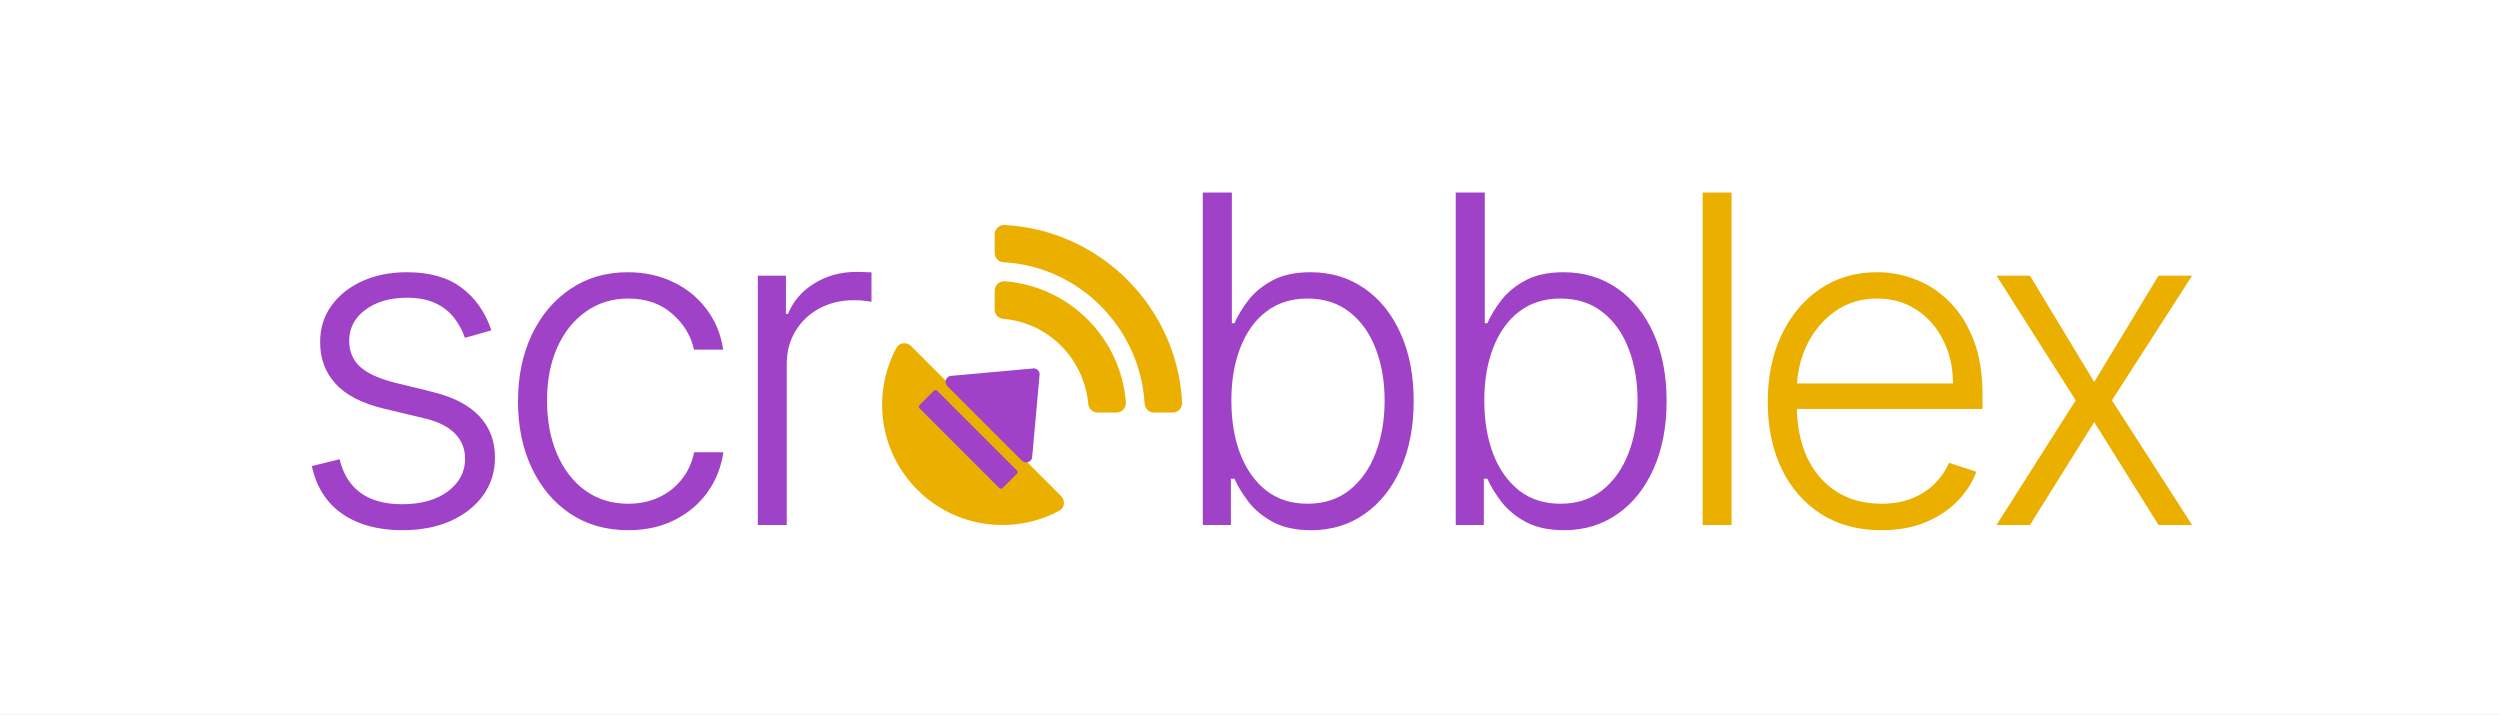
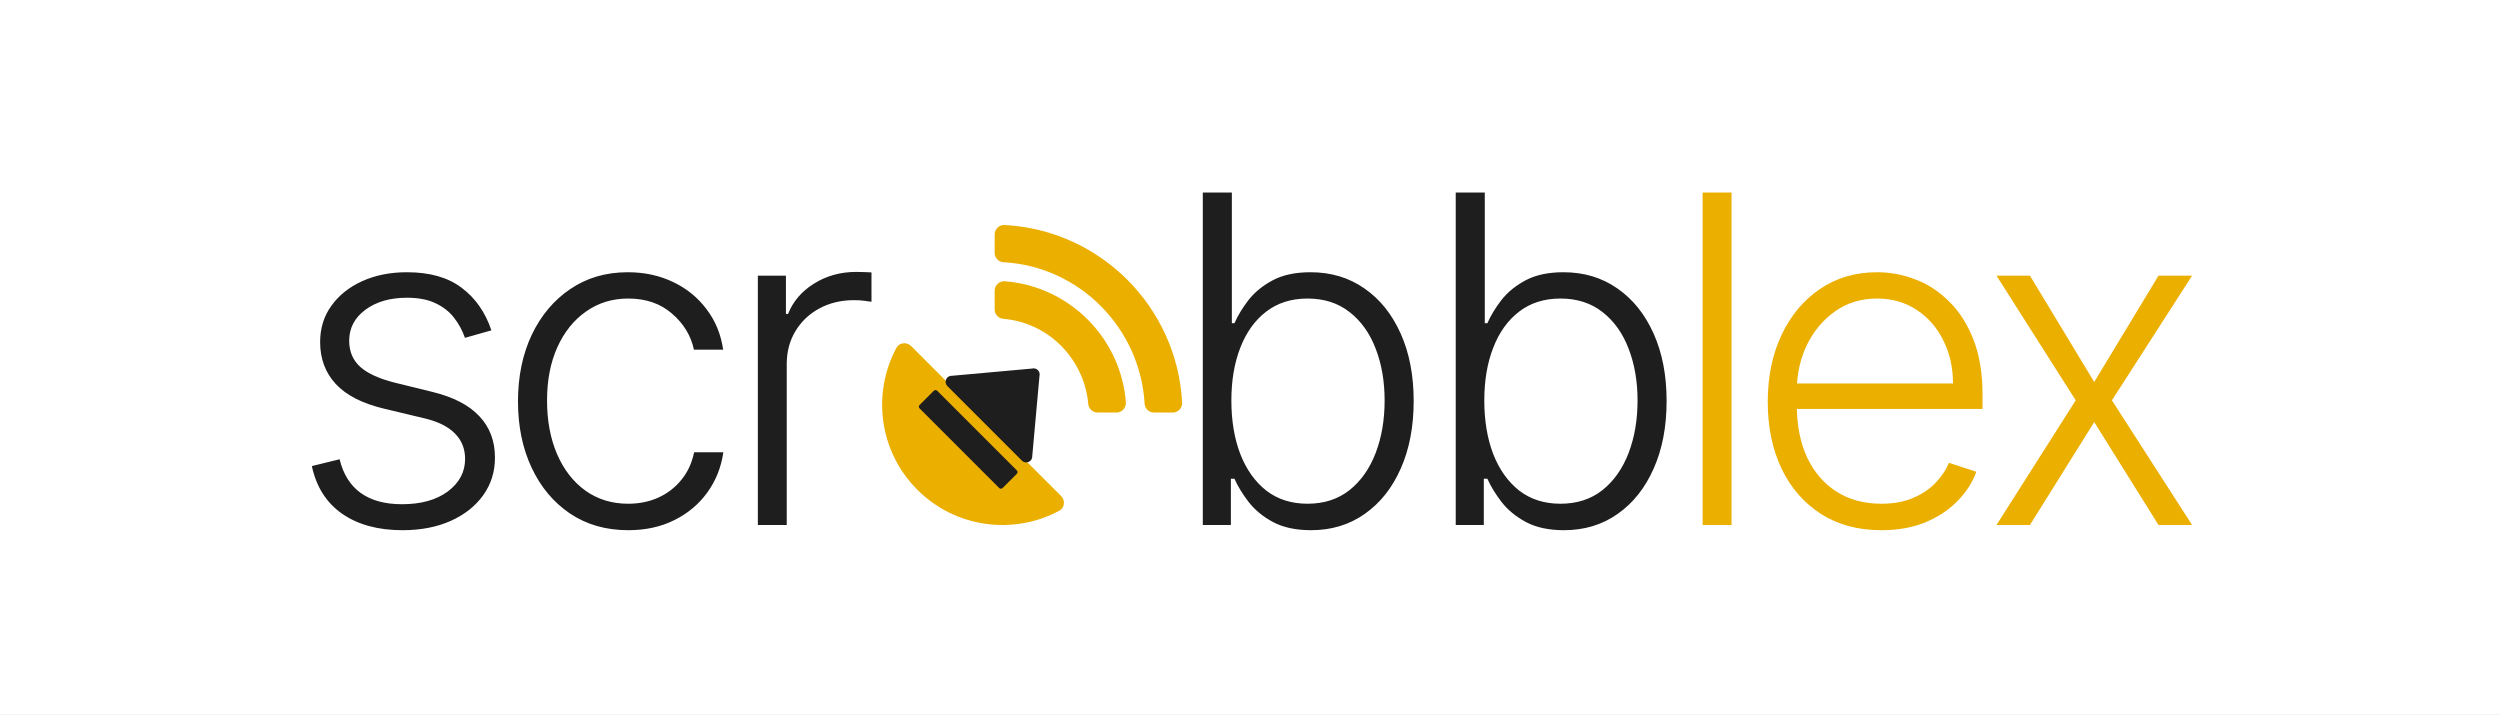
<svg xmlns="http://www.w3.org/2000/svg" width="700" height="200" viewBox="0 0 700 200" fill="none">
  <rect width="700" height="200" fill="white" />
-   <path d="M137.591 92.5L130.182 94.591C129.455 92.5 128.424 90.606 127.091 88.909C125.758 87.212 124.015 85.864 121.864 84.864C119.742 83.864 117.106 83.364 113.955 83.364C109.227 83.364 105.348 84.485 102.318 86.727C99.288 88.97 97.773 91.864 97.773 95.409C97.773 98.409 98.803 100.848 100.864 102.727C102.955 104.576 106.167 106.045 110.5 107.136L121.045 109.727C126.894 111.152 131.273 113.409 134.182 116.5C137.121 119.591 138.591 123.47 138.591 128.136C138.591 132.076 137.5 135.576 135.318 138.636C133.136 141.697 130.091 144.106 126.182 145.864C122.303 147.591 117.803 148.455 112.682 148.455C105.864 148.455 100.242 146.924 95.818 143.864C91.394 140.773 88.561 136.318 87.318 130.5L95.091 128.591C96.091 132.742 98.046 135.879 100.955 138C103.894 140.121 107.758 141.182 112.545 141.182C117.909 141.182 122.197 139.985 125.409 137.591C128.621 135.167 130.227 132.136 130.227 128.5C130.227 125.682 129.288 123.318 127.409 121.409C125.53 119.47 122.682 118.045 118.864 117.136L107.455 114.409C101.394 112.955 96.909 110.652 94 107.5C91.091 104.348 89.636 100.439 89.636 95.773C89.636 91.924 90.682 88.546 92.773 85.636C94.864 82.697 97.742 80.394 101.409 78.727C105.076 77.061 109.258 76.227 113.955 76.227C120.348 76.227 125.455 77.682 129.273 80.591C133.121 83.47 135.894 87.439 137.591 92.5ZM175.9 148.455C169.657 148.455 164.218 146.894 159.581 143.773C154.975 140.652 151.4 136.379 148.854 130.955C146.309 125.53 145.036 119.348 145.036 112.409C145.036 105.409 146.324 99.182 148.9 93.727C151.506 88.273 155.112 84 159.718 80.909C164.324 77.788 169.672 76.227 175.763 76.227C180.43 76.227 184.657 77.136 188.445 78.954C192.233 80.742 195.354 83.273 197.809 86.546C200.293 89.788 201.854 93.576 202.49 97.909H194.309C193.46 93.97 191.415 90.606 188.172 87.818C184.96 85 180.869 83.591 175.9 83.591C171.445 83.591 167.506 84.803 164.081 87.227C160.657 89.621 157.975 92.97 156.036 97.273C154.127 101.545 153.172 106.5 153.172 112.136C153.172 117.803 154.112 122.818 155.99 127.182C157.869 131.515 160.506 134.909 163.9 137.364C167.324 139.818 171.324 141.045 175.9 141.045C178.99 141.045 181.809 140.47 184.354 139.318C186.93 138.136 189.081 136.47 190.809 134.318C192.566 132.167 193.748 129.606 194.354 126.636H202.536C201.93 130.848 200.43 134.606 198.036 137.909C195.672 141.182 192.597 143.758 188.809 145.636C185.051 147.515 180.748 148.455 175.9 148.455ZM212.197 147V77.182H220.06V87.909H220.651C222.045 84.394 224.47 81.561 227.924 79.409C231.409 77.227 235.348 76.136 239.742 76.136C240.409 76.136 241.151 76.151 241.97 76.182C242.788 76.212 243.47 76.242 244.015 76.273V84.5C243.651 84.439 243.015 84.349 242.106 84.227C241.197 84.106 240.212 84.046 239.151 84.046C235.515 84.046 232.273 84.818 229.424 86.364C226.606 87.879 224.379 89.985 222.742 92.682C221.106 95.379 220.288 98.454 220.288 101.909V147H212.197ZM336.784 147V53.909H344.92V90.5H345.647C346.556 88.409 347.859 86.258 349.556 84.046C351.284 81.833 353.541 79.985 356.329 78.5C359.147 76.985 362.693 76.227 366.965 76.227C372.693 76.227 377.723 77.742 382.056 80.773C386.39 83.773 389.768 87.985 392.193 93.409C394.617 98.803 395.829 105.091 395.829 112.273C395.829 119.485 394.617 125.803 392.193 131.227C389.799 136.652 386.435 140.879 382.102 143.909C377.799 146.939 372.799 148.455 367.102 148.455C362.859 148.455 359.314 147.697 356.465 146.182C353.647 144.667 351.375 142.803 349.647 140.591C347.92 138.348 346.587 136.167 345.647 134.045H344.647V147H336.784ZM344.784 112.136C344.784 117.773 345.617 122.773 347.284 127.136C348.981 131.47 351.405 134.879 354.556 137.364C357.738 139.818 361.587 141.045 366.102 141.045C370.738 141.045 374.662 139.773 377.875 137.227C381.087 134.652 383.526 131.182 385.193 126.818C386.859 122.455 387.693 117.561 387.693 112.136C387.693 106.773 386.859 101.939 385.193 97.636C383.556 93.333 381.132 89.924 377.92 87.409C374.708 84.864 370.768 83.591 366.102 83.591C361.556 83.591 357.693 84.818 354.511 87.273C351.359 89.697 348.95 93.061 347.284 97.364C345.617 101.636 344.784 106.561 344.784 112.136ZM407.604 147V53.909H415.74V90.5H416.467C417.376 88.409 418.679 86.258 420.376 84.046C422.104 81.833 424.361 79.985 427.149 78.5C429.967 76.985 433.513 76.227 437.785 76.227C443.513 76.227 448.543 77.742 452.876 80.773C457.21 83.773 460.588 87.985 463.013 93.409C465.437 98.803 466.649 105.091 466.649 112.273C466.649 119.485 465.437 125.803 463.013 131.227C460.619 136.652 457.255 140.879 452.922 143.909C448.619 146.939 443.619 148.455 437.922 148.455C433.679 148.455 430.134 147.697 427.285 146.182C424.467 144.667 422.195 142.803 420.467 140.591C418.74 138.348 417.407 136.167 416.467 134.045H415.467V147H407.604ZM415.604 112.136C415.604 117.773 416.437 122.773 418.104 127.136C419.801 131.47 422.225 134.879 425.376 137.364C428.558 139.818 432.407 141.045 436.922 141.045C441.558 141.045 445.482 139.773 448.695 137.227C451.907 134.652 454.346 131.182 456.013 126.818C457.679 122.455 458.513 117.561 458.513 112.136C458.513 106.773 457.679 101.939 456.013 97.636C454.376 93.333 451.952 89.924 448.74 87.409C445.528 84.864 441.588 83.591 436.922 83.591C432.376 83.591 428.513 84.818 425.331 87.273C422.179 89.697 419.77 93.061 418.104 97.364C416.437 101.636 415.604 106.561 415.604 112.136Z" fill="#9F42C7" />
+   <path d="M137.591 92.5L130.182 94.591C129.455 92.5 128.424 90.606 127.091 88.909C125.758 87.212 124.015 85.864 121.864 84.864C119.742 83.864 117.106 83.364 113.955 83.364C109.227 83.364 105.348 84.485 102.318 86.727C99.288 88.97 97.773 91.864 97.773 95.409C97.773 98.409 98.803 100.848 100.864 102.727C102.955 104.576 106.167 106.045 110.5 107.136L121.045 109.727C126.894 111.152 131.273 113.409 134.182 116.5C137.121 119.591 138.591 123.47 138.591 128.136C138.591 132.076 137.5 135.576 135.318 138.636C133.136 141.697 130.091 144.106 126.182 145.864C122.303 147.591 117.803 148.455 112.682 148.455C105.864 148.455 100.242 146.924 95.818 143.864C91.394 140.773 88.561 136.318 87.318 130.5L95.091 128.591C96.091 132.742 98.046 135.879 100.955 138C103.894 140.121 107.758 141.182 112.545 141.182C117.909 141.182 122.197 139.985 125.409 137.591C128.621 135.167 130.227 132.136 130.227 128.5C130.227 125.682 129.288 123.318 127.409 121.409C125.53 119.47 122.682 118.045 118.864 117.136L107.455 114.409C101.394 112.955 96.909 110.652 94 107.5C91.091 104.348 89.636 100.439 89.636 95.773C89.636 91.924 90.682 88.546 92.773 85.636C94.864 82.697 97.742 80.394 101.409 78.727C105.076 77.061 109.258 76.227 113.955 76.227C120.348 76.227 125.455 77.682 129.273 80.591C133.121 83.47 135.894 87.439 137.591 92.5ZM175.9 148.455C169.657 148.455 164.218 146.894 159.581 143.773C154.975 140.652 151.4 136.379 148.854 130.955C146.309 125.53 145.036 119.348 145.036 112.409C145.036 105.409 146.324 99.182 148.9 93.727C151.506 88.273 155.112 84 159.718 80.909C164.324 77.788 169.672 76.227 175.763 76.227C180.43 76.227 184.657 77.136 188.445 78.954C192.233 80.742 195.354 83.273 197.809 86.546C200.293 89.788 201.854 93.576 202.49 97.909H194.309C193.46 93.97 191.415 90.606 188.172 87.818C184.96 85 180.869 83.591 175.9 83.591C171.445 83.591 167.506 84.803 164.081 87.227C160.657 89.621 157.975 92.97 156.036 97.273C154.127 101.545 153.172 106.5 153.172 112.136C153.172 117.803 154.112 122.818 155.99 127.182C157.869 131.515 160.506 134.909 163.9 137.364C167.324 139.818 171.324 141.045 175.9 141.045C178.99 141.045 181.809 140.47 184.354 139.318C186.93 138.136 189.081 136.47 190.809 134.318C192.566 132.167 193.748 129.606 194.354 126.636H202.536C201.93 130.848 200.43 134.606 198.036 137.909C195.672 141.182 192.597 143.758 188.809 145.636C185.051 147.515 180.748 148.455 175.9 148.455ZM212.197 147V77.182H220.06V87.909H220.651C222.045 84.394 224.47 81.561 227.924 79.409C231.409 77.227 235.348 76.136 239.742 76.136C240.409 76.136 241.151 76.151 241.97 76.182C242.788 76.212 243.47 76.242 244.015 76.273V84.5C243.651 84.439 243.015 84.349 242.106 84.227C241.197 84.106 240.212 84.046 239.151 84.046C235.515 84.046 232.273 84.818 229.424 86.364C226.606 87.879 224.379 89.985 222.742 92.682C221.106 95.379 220.288 98.454 220.288 101.909V147H212.197ZM336.784 147V53.909H344.92V90.5H345.647C346.556 88.409 347.859 86.258 349.556 84.046C351.284 81.833 353.541 79.985 356.329 78.5C359.147 76.985 362.693 76.227 366.965 76.227C372.693 76.227 377.723 77.742 382.056 80.773C386.39 83.773 389.768 87.985 392.193 93.409C394.617 98.803 395.829 105.091 395.829 112.273C395.829 119.485 394.617 125.803 392.193 131.227C389.799 136.652 386.435 140.879 382.102 143.909C377.799 146.939 372.799 148.455 367.102 148.455C362.859 148.455 359.314 147.697 356.465 146.182C353.647 144.667 351.375 142.803 349.647 140.591C347.92 138.348 346.587 136.167 345.647 134.045H344.647V147H336.784ZM344.784 112.136C344.784 117.773 345.617 122.773 347.284 127.136C348.981 131.47 351.405 134.879 354.556 137.364C357.738 139.818 361.587 141.045 366.102 141.045C370.738 141.045 374.662 139.773 377.875 137.227C381.087 134.652 383.526 131.182 385.193 126.818C386.859 122.455 387.693 117.561 387.693 112.136C387.693 106.773 386.859 101.939 385.193 97.636C383.556 93.333 381.132 89.924 377.92 87.409C374.708 84.864 370.768 83.591 366.102 83.591C361.556 83.591 357.693 84.818 354.511 87.273C351.359 89.697 348.95 93.061 347.284 97.364C345.617 101.636 344.784 106.561 344.784 112.136ZM407.604 147V53.909H415.74V90.5H416.467C417.376 88.409 418.679 86.258 420.376 84.046C422.104 81.833 424.361 79.985 427.149 78.5C429.967 76.985 433.513 76.227 437.785 76.227C443.513 76.227 448.543 77.742 452.876 80.773C457.21 83.773 460.588 87.985 463.013 93.409C465.437 98.803 466.649 105.091 466.649 112.273C466.649 119.485 465.437 125.803 463.013 131.227C460.619 136.652 457.255 140.879 452.922 143.909C448.619 146.939 443.619 148.455 437.922 148.455C433.679 148.455 430.134 147.697 427.285 146.182C424.467 144.667 422.195 142.803 420.467 140.591C418.74 138.348 417.407 136.167 416.467 134.045H415.467V147H407.604ZM415.604 112.136C415.604 117.773 416.437 122.773 418.104 127.136C419.801 131.47 422.225 134.879 425.376 137.364C428.558 139.818 432.407 141.045 436.922 141.045C441.558 141.045 445.482 139.773 448.695 137.227C451.907 134.652 454.346 131.182 456.013 126.818C457.679 122.455 458.513 117.561 458.513 112.136C458.513 106.773 457.679 101.939 456.013 97.636C454.376 93.333 451.952 89.924 448.74 87.409C445.528 84.864 441.588 83.591 436.922 83.591C432.376 83.591 428.513 84.818 425.331 87.273C422.179 89.697 419.77 93.061 418.104 97.364C416.437 101.636 415.604 106.561 415.604 112.136Z" fill="#1E1E1E" />
  <path d="M484.833 53.909V147H476.742V53.909H484.833ZM526.789 148.455C520.274 148.455 514.638 146.939 509.88 143.909C505.122 140.848 501.441 136.621 498.835 131.227C496.259 125.803 494.971 119.561 494.971 112.5C494.971 105.47 496.259 99.227 498.835 93.773C501.441 88.288 505.032 84 509.607 80.909C514.213 77.788 519.532 76.227 525.562 76.227C529.35 76.227 533.001 76.924 536.516 78.318C540.032 79.682 543.183 81.788 545.971 84.636C548.789 87.454 551.016 91.015 552.653 95.318C554.289 99.591 555.107 104.652 555.107 110.5V114.5H500.562V107.364H546.835C546.835 102.879 545.925 98.849 544.107 95.273C542.319 91.667 539.819 88.818 536.607 86.727C533.425 84.636 529.744 83.591 525.562 83.591C521.138 83.591 517.244 84.773 513.88 87.136C510.516 89.5 507.88 92.621 505.971 96.5C504.092 100.379 503.138 104.621 503.107 109.227V113.5C503.107 119.045 504.062 123.894 505.971 128.045C507.91 132.167 510.653 135.364 514.198 137.636C517.744 139.909 521.941 141.045 526.789 141.045C530.092 141.045 532.986 140.53 535.471 139.5C537.986 138.47 540.092 137.091 541.789 135.364C543.516 133.606 544.819 131.682 545.698 129.591L553.38 132.091C552.319 135.03 550.577 137.742 548.153 140.227C545.759 142.712 542.759 144.712 539.153 146.227C535.577 147.712 531.456 148.455 526.789 148.455ZM568.382 77.182L586.382 106.955L604.382 77.182H613.791L591.336 112.091L613.791 147H604.382L586.382 118.182L568.382 147H559.018L581.2 112.091L559.018 77.182H568.382Z" fill="#EBAF00" />
  <g clip-path="url(#clip0_310_43)">
    <path d="M297.113 138.894C298.325 140.091 298.128 142.191 296.621 142.996C283.871 149.854 267.627 147.903 256.861 137.137C246.098 126.374 244.145 110.145 251.005 97.38C251.808 95.888 253.908 95.69 255.107 96.888L274.272 116.052L278.766 111.558C278.653 111.13 278.505 110.738 278.505 110.276C278.505 109.238 278.813 108.222 279.39 107.359C279.967 106.496 280.787 105.823 281.746 105.425C282.706 105.028 283.761 104.924 284.78 105.126C285.798 105.329 286.734 105.829 287.468 106.563C288.203 107.298 288.703 108.233 288.905 109.252C289.108 110.27 289.004 111.326 288.606 112.286C288.209 113.245 287.536 114.065 286.672 114.642C285.809 115.219 284.794 115.527 283.755 115.527C283.296 115.527 282.902 115.381 282.476 115.265L277.979 119.762L297.113 138.894ZM330.996 112.722C331.016 113.08 330.963 113.438 330.84 113.774C330.718 114.111 330.528 114.419 330.282 114.68C330.036 114.941 329.74 115.149 329.412 115.292C329.083 115.435 328.729 115.51 328.371 115.511H323.102C322.436 115.509 321.796 115.254 321.311 114.797C320.827 114.339 320.535 113.715 320.495 113.05C319.264 91.801 302.199 74.572 280.966 73.423C280.299 73.388 279.671 73.097 279.213 72.611C278.755 72.125 278.501 71.481 278.505 70.813V65.629C278.506 65.271 278.581 64.917 278.723 64.588C278.866 64.259 279.074 63.963 279.335 63.717C279.596 63.472 279.905 63.282 280.241 63.159C280.578 63.037 280.936 62.984 281.294 63.004C308.073 64.414 329.601 85.943 330.996 112.722ZM315.244 112.673C315.268 113.036 315.218 113.4 315.097 113.742C314.975 114.085 314.784 114.398 314.537 114.664C314.289 114.93 313.989 115.143 313.656 115.288C313.323 115.434 312.964 115.51 312.601 115.511H307.317C306.66 115.507 306.028 115.257 305.546 114.81C305.063 114.364 304.765 113.754 304.709 113.099C303.576 100.464 293.534 90.309 280.933 89.273C280.273 89.226 279.656 88.93 279.206 88.447C278.756 87.963 278.505 87.327 278.505 86.666V81.397C278.505 81.033 278.58 80.673 278.725 80.34C278.87 80.006 279.082 79.706 279.349 79.458C279.615 79.211 279.929 79.02 280.273 78.9C280.616 78.779 280.98 78.73 281.343 78.756C299.41 80.151 313.865 94.606 315.244 112.673Z" fill="#EBAF00" />
-     <path d="M280.731 136.642L284.706 132.667C284.972 132.401 284.972 131.969 284.705 131.703L262.42 109.417C262.154 109.151 261.723 109.151 261.457 109.417L257.482 113.392C257.216 113.658 257.216 114.09 257.482 114.356L279.767 136.641C280.033 136.908 280.465 136.908 280.731 136.642Z" fill="#9F42C7" />
-     <path d="M286.135 128.98L265.27 108.116C264.84 107.686 264.671 107.059 264.83 106.471C264.986 105.883 265.446 105.423 266.034 105.266L288.968 103.196C289.556 103.038 290.184 103.207 290.614 103.637C291.044 104.067 291.212 104.695 291.054 105.282L288.985 128.217C288.906 128.511 288.752 128.772 288.544 128.981C288.336 129.189 288.074 129.342 287.78 129.422C287.192 129.579 286.565 129.41 286.135 128.98Z" fill="#9F42C7" />
+     <path d="M280.731 136.642L284.706 132.667C284.972 132.401 284.972 131.969 284.705 131.703L262.42 109.417C262.154 109.151 261.723 109.151 261.457 109.417L257.482 113.392C257.216 113.658 257.216 114.09 257.482 114.356L279.767 136.641C280.033 136.908 280.465 136.908 280.731 136.642Z" fill="#1E1E1E" />
+     <path d="M286.135 128.98L265.27 108.116C264.84 107.686 264.671 107.059 264.83 106.471C264.986 105.883 265.446 105.423 266.034 105.266L288.968 103.196C289.556 103.038 290.184 103.207 290.614 103.637C291.044 104.067 291.212 104.695 291.054 105.282L288.985 128.217C288.906 128.511 288.752 128.772 288.544 128.981C288.336 129.189 288.074 129.342 287.78 129.422C287.192 129.579 286.565 129.41 286.135 128.98Z" fill="#1E1E1E" />
  </g>
  <defs>
    <clipPath id="clip0_310_43">
      <rect width="84" height="84" fill="white" transform="translate(247 63)" />
    </clipPath>
  </defs>
</svg>
